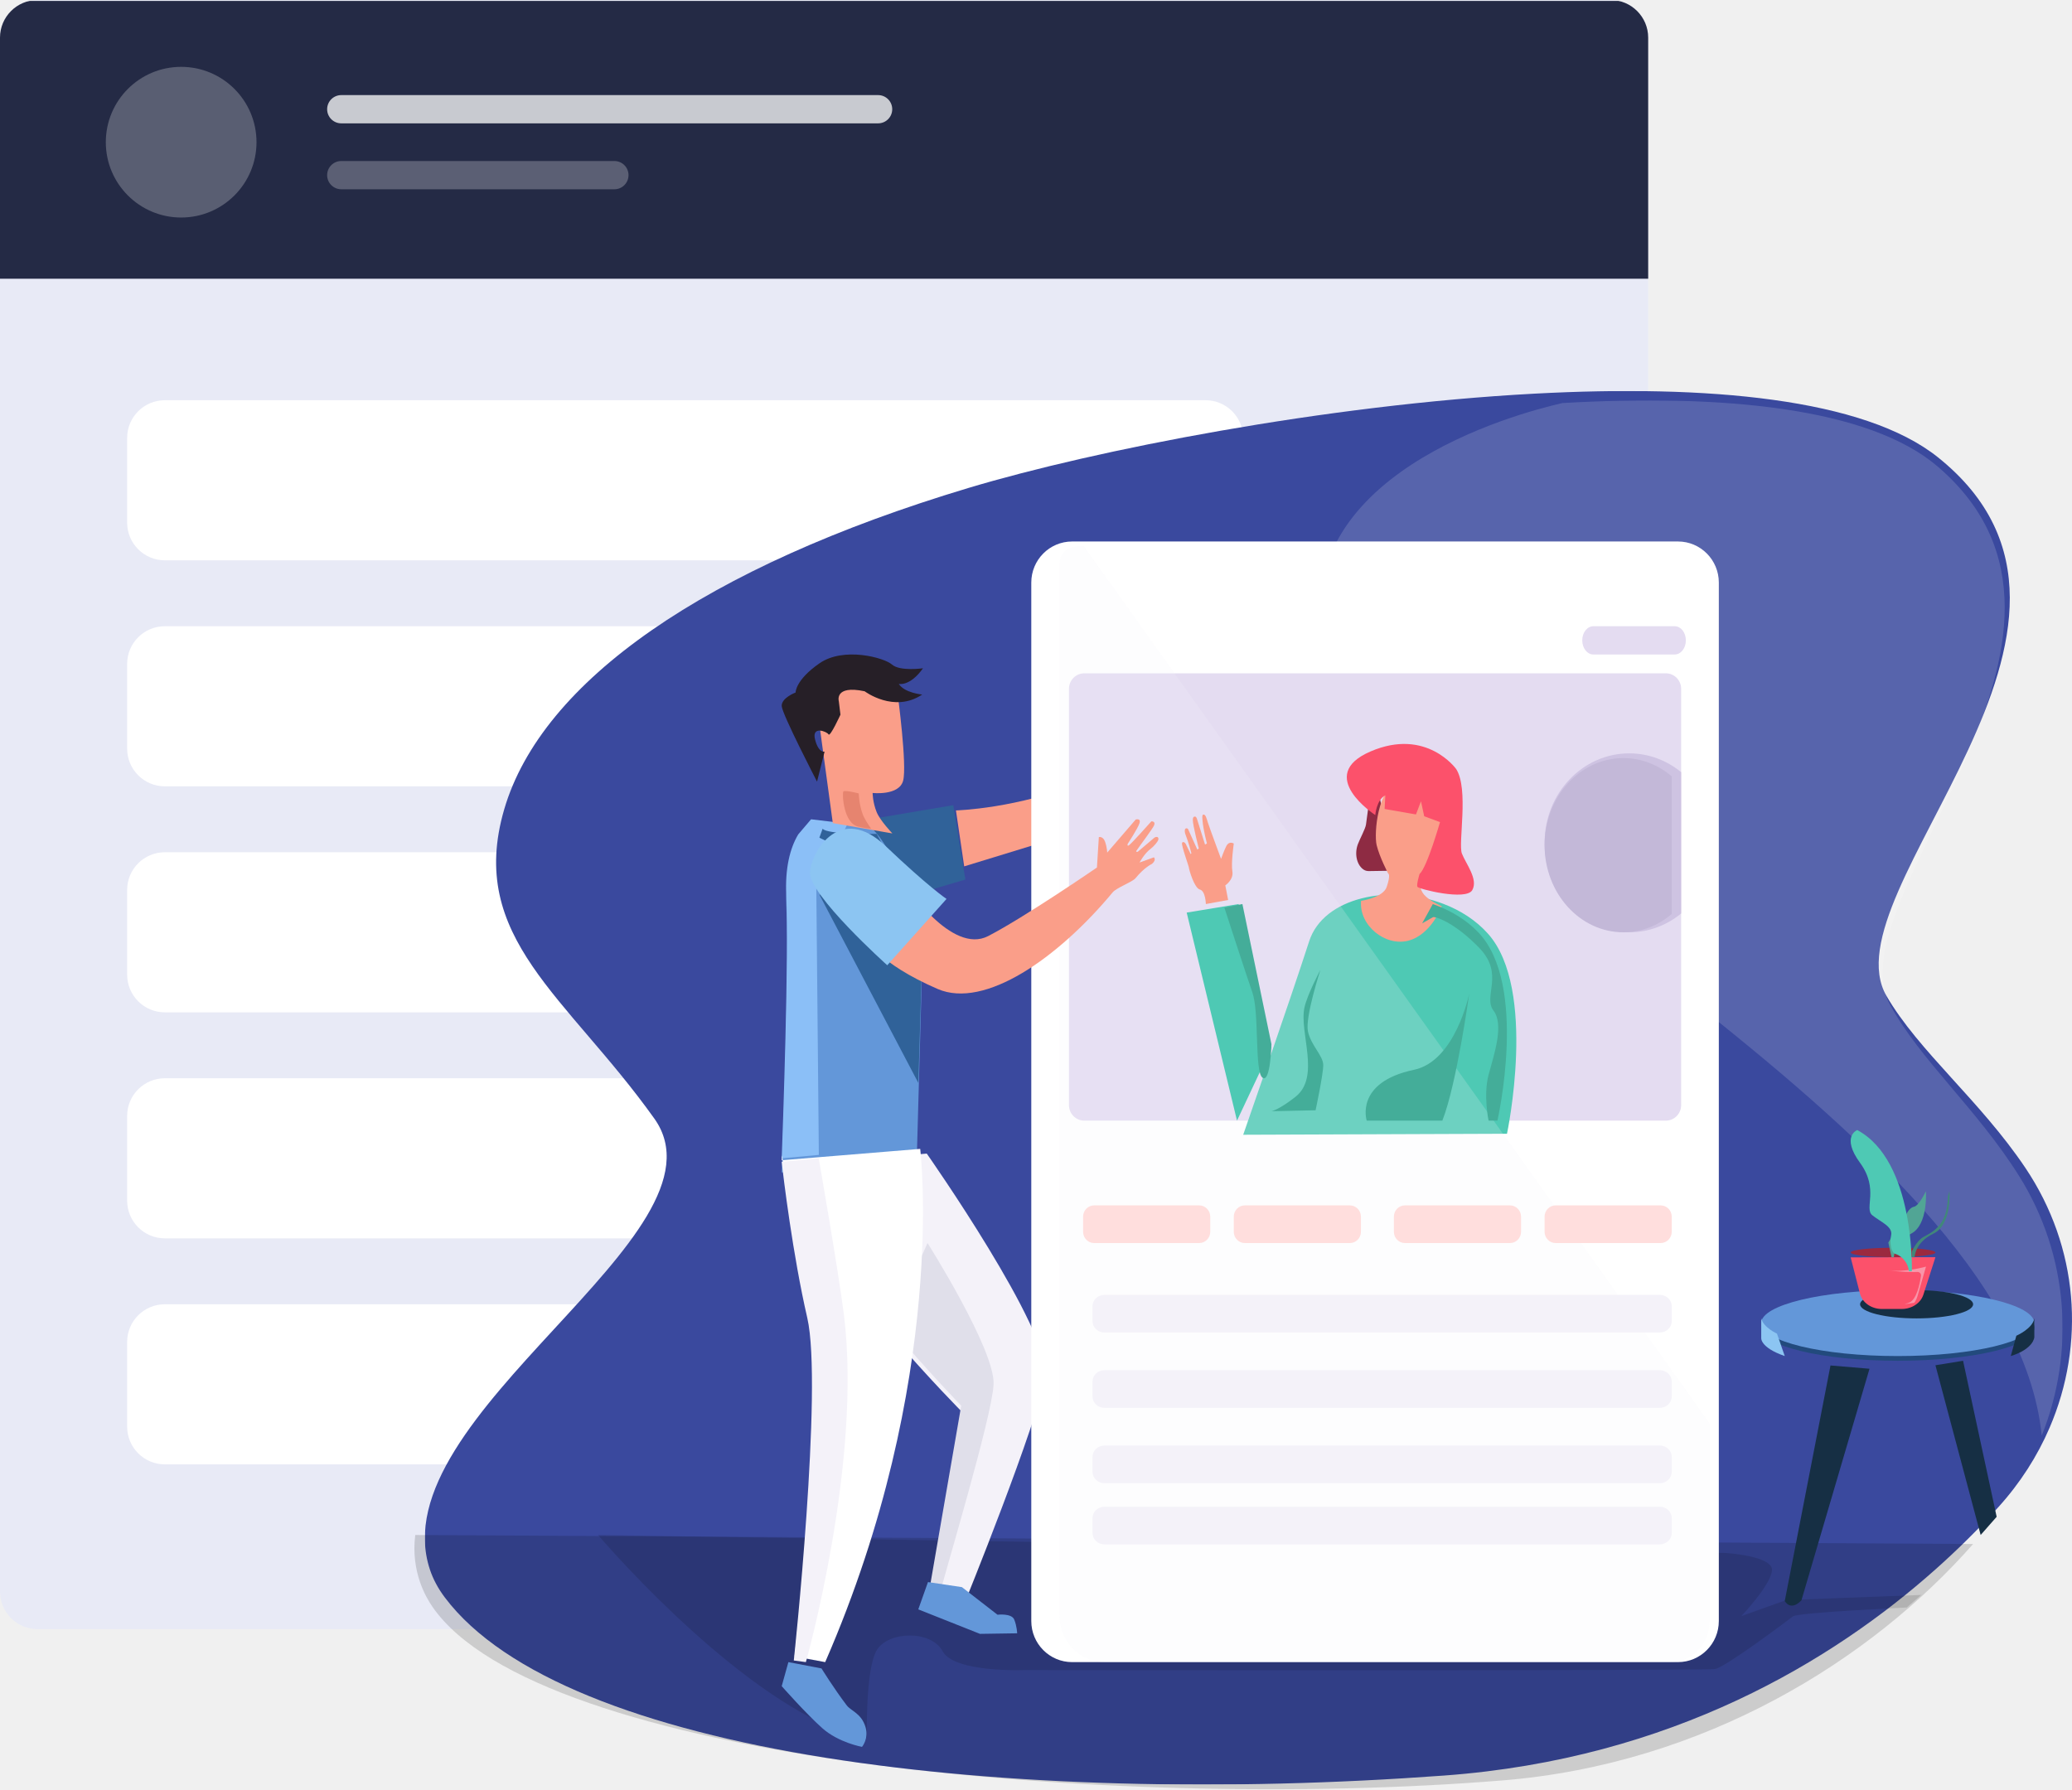
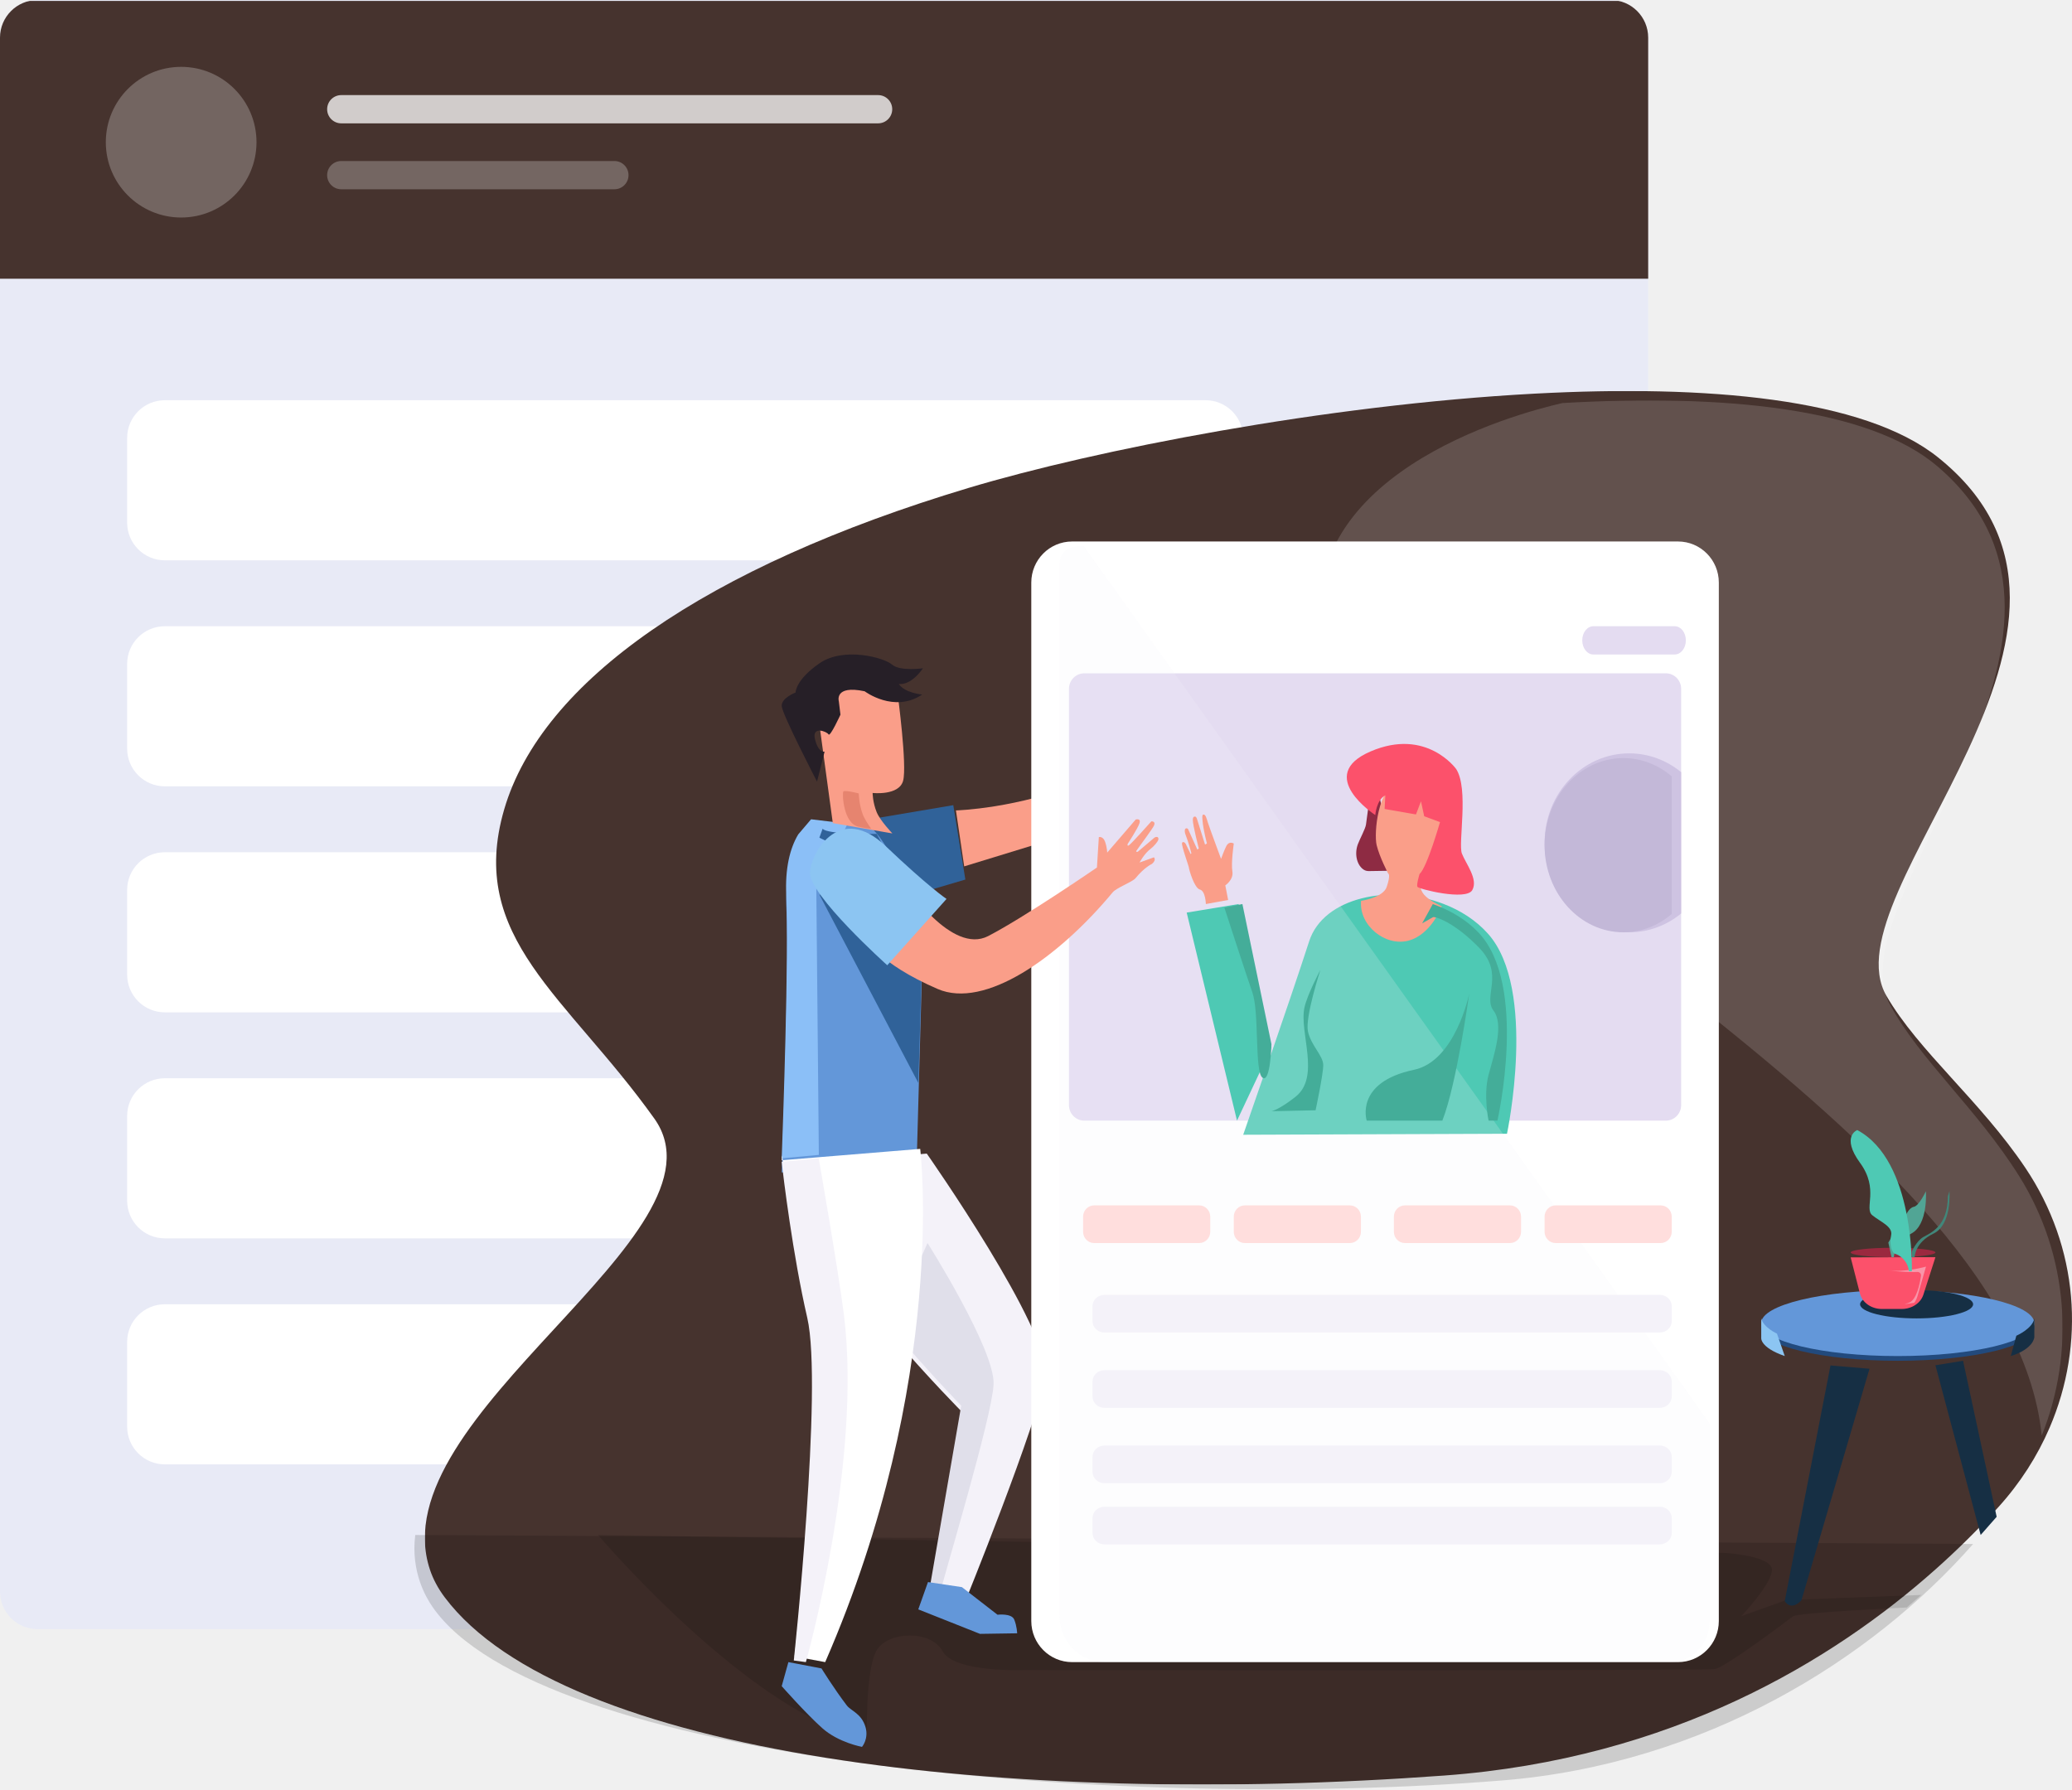
<svg xmlns="http://www.w3.org/2000/svg" xmlns:xlink="http://www.w3.org/1999/xlink" width="440" height="380">
  <defs>
    <rect id="a" width="350" height="346" rx="8" />
    <path id="c" d="M0 .048h349.781V296H0z" />
    <path id="e" d="M0 .048h157.825v219.844H0z" />
  </defs>
  <g fill="none" fill-rule="evenodd">
    <mask id="b" fill="#fff">
      <use xlink:href="#a" />
    </mask>
    <use fill="#E8EAF6" fill-rule="nonzero" xlink:href="#a" />
    <g mask="url(#b)">
-       <path fill="#242A45" d="M-3.53.197h547v59h-547z" />
+       <path fill="#46332E" d="M-3.53.197h547v59h-547z" />
      <g transform="translate(22.47 14.197)" fill="#FFF">
        <circle cx="16" cy="16" r="16" opacity=".245" />
        <g transform="translate(47 6)">
          <rect width="120" height="6" opacity=".75" rx="3" />
          <rect width="64" height="6" y="14" opacity=".25" rx="3" />
        </g>
      </g>
    </g>
    <rect width="237" height="34" x="27" y="85" fill="#FFF" rx="8" />
    <rect width="237" height="34" x="27" y="133" fill="#FFF" rx="8" />
    <rect width="237" height="34" x="27" y="181" fill="#FFF" rx="8" />
    <rect width="237" height="34" x="27" y="229" fill="#FFF" rx="8" />
    <rect width="237" height="34" x="27" y="277" fill="#FFF" rx="8" />
    <g transform="matrix(-1 0 0 1 440 83)">
      <mask id="d" fill="#fff">
        <use xlink:href="#c" />
      </mask>
-       <path fill="#3A499E" d="M348.707 250.34c-.67 2.018-1.715 3.998-3.174 5.935-25.202 33.474-119.376 44.632-212.224 37.814-48.476-3.562-82.67-24.526-104.281-43.75a175.95 175.95 0 0 1-13.36-13.222c-4.669-5.145-8.313-10.86-10.91-16.895-7.647-17.778-6.174-38.316 5.123-55.161 9.577-14.276 22.722-24.824 29.513-36.543C52.326 106.2-16.043 49.782 28.448 14.138 44.152 1.554 77.608-1.35 114.11.602c44.428 2.378 93.365 11.955 120.284 20.045 55.712 16.737 90.58 40.98 98.539 68.256 7.958 27.276-13.311 39.618-31.88 65.654-17.495 24.526 58.553 62.997 47.654 95.783" mask="url(#d)" />
+       <path fill="#46332E" d="M348.707 250.34c-.67 2.018-1.715 3.998-3.174 5.935-25.202 33.474-119.376 44.632-212.224 37.814-48.476-3.562-82.67-24.526-104.281-43.75a175.95 175.95 0 0 1-13.36-13.222c-4.669-5.145-8.313-10.86-10.91-16.895-7.647-17.778-6.174-38.316 5.123-55.161 9.577-14.276 22.722-24.824 29.513-36.543C52.326 106.2-16.043 49.782 28.448 14.138 44.152 1.554 77.608-1.35 114.11.602c44.428 2.378 93.365 11.955 120.284 20.045 55.712 16.737 90.58 40.98 98.539 68.256 7.958 27.276-13.311 39.618-31.88 65.654-17.495 24.526 58.553 62.997 47.654 95.783" mask="url(#d)" />
      <path fill="#306299" d="M254.549 90.872L237.564 88 235 103.799 256 110z" />
      <path fill="#FA9E89" d="M237 89.118S223.824 88.77 210 83l6.496 12.254L235.249 101 237 89.118z" />
      <g transform="translate(2 2)">
        <mask id="f" fill="#fff">
          <use xlink:href="#e" />
        </mask>
        <path fill="#FFF" d="M157.066 52.186C148.954 92.345 11.06 153.876 4.43 219.892c-7.118-17.752-5.747-38.258 4.77-55.078 8.914-14.255 21.15-24.787 27.471-36.489C48.71 106.043-14.934 49.707 26.481 14.117 41.1 1.552 72.242-1.348 106.221.602c10.344 2.364 58.164 15.331 50.845 51.584" mask="url(#f)" opacity=".152" />
      </g>
      <path fill="#000" d="M351.82 243c.985 7.866-2.34 13.336-3.64 15.227-22.429 32.672-144.494 43.563-227.13 36.908-43.146-3.476-78.505-25.715-100.05-50.22L351.82 243z" opacity=".149" />
      <path fill="#000" d="M73.627 246.812s-10.077.61-9.922 3.66c.155 3.05 6.511 9.758 6.511 9.758l-9.509-3.405L32 255.732l3.1 2.669s23.127 1.067 24.16 1.88c1.034.813 14.264 10.776 16.537 11.182 2.274.407 146.688.225 146.688.225s14.858.589 17.339-3.986c2.48-4.574 11.472-4.27 13.953-.305 2.48 3.965 2.136 18.603 2.136 18.603s6.793-1.773 7.166-1.931C286.644 274.106 313 243 313 243l-239.373 3.812z" opacity=".128" />
      <path fill="#162F44" d="M43 207.695l14.45 49.163s2.056 2.444 3.55.18L51.286 207l-8.286.695zM23.134 206L16 239.138 19.397 243 29 206.954z" />
      <path fill="#F4F2F9" d="M235.493 217.082l6.025 34.2.999 5.669-2.192.322-.156.024-4.788.703s-15.971-39.344-17.33-48.787C216.69 199.77 243.196 162 243.196 162l28.768 2.448c.761 8.219-10.744 23.711-21.027 35.77-8.101 9.499-15.444 16.864-15.444 16.864" />
      <path fill="#E0DFEA" d="M235.88 215.535l6.877 39.767-2.146.321-.073.377-.08-.352c-.875-3.83-11.14-37.737-11.452-44.648-.333-7.326 14.027-30 14.027-30L251 198.714c-7.93 9.474-15.12 16.82-15.12 16.82" />
      <path fill="#6397D9" d="M274 166l-28.667-2.387L244 115.886S251 91 258.667 91c4.553 0 8.986 1.804 11.7 6.195 1.853 3.003 2.903 7.22 2.633 12.896-.61 12.777.73 48.907.967 55.022.02.577.033.887.033.887" />
      <path fill="#8BBFF7" d="M266.115 162.276l.538-56.818L260 91.938l7.763-.938 2.729 3.21c1.79 3.003 2.803 7.22 2.542 12.894-.589 12.774.737 49.782.966 55.896l-7.885-.724z" />
      <path fill="#306299" d="M266 107l-21.017 40-.546-17.991-.437-14.598L261.524 107z" />
      <path fill="#FFF" d="M212.329 270H83.67c-4.789 0-8.671-3.908-8.671-8.73V40.73c0-4.822 3.882-8.73 8.671-8.73H212.33c4.789 0 8.671 3.908 8.671 8.73v220.54c0 4.822-3.882 8.73-8.671 8.73" />
      <path fill="#E4DCF1" d="M213 63.29v88.42c0 1.818-1.456 3.29-3.253 3.29H86.253c-1.797 0-3.253-1.472-3.253-3.29V63.29c0-1.818 1.456-3.29 3.253-3.29h123.494c1.797 0 3.253 1.472 3.253 3.29" />
      <path fill="#8E2B43" d="M148.853 84l-1.552 1.183L144 99.554l.071 2.367 5.227.079c.355.005.713-.065 1.03-.25 1.495-.878 2.133-3.325 1.308-5.493-.444-1.166-1.581-3.23-1.713-4.142-.314-2.184-1.07-8.115-1.07-8.115" />
      <path fill="#4EC9B4" d="M176 158l-54.224-.208-1.795-.006s-6.487-30.649 4.016-42.461c2.558-2.874 5.883-4.993 9.506-6.37 11.273-4.297 25.453-1.455 28.493 7.966C166.012 129.372 176 158 176 158" />
      <path fill="#FA9E89" d="M133.84 109.489s2.215 6.026 7.103 7.294c4.888 1.269 10.489-3.224 10.03-8.457 0 0-4.684-.687-5.447-2.96-.928-2.76-.306-2.854-.306-2.854s1.833-3.49 2.444-6.026c.611-2.537-.305-12.37-4.582-13.32-2.705-.602-7.027.317-10.082 4.757 0 0 1.528 8.563 3.666 12.686 2.139 4.123 3.208 6.026-2.826 8.88" />
      <path fill="#F4F2F9" d="M209.833 33.013L77 219.239v42.244c0 4.704 3.7 8.517 8.263 8.517h120.164c5.287 0 9.573-4.418 9.573-9.869V36.827c0-2.929-2.33-3.956-5.167-3.814" opacity=".184" />
      <path fill="#4EC9B4" d="M170 139.442L176.982 109 188 110.816 177.316 155z" />
      <path fill="#FA9E89" d="M179.2 108.137l.6-3.106s-1.8-1.184-1.5-2.959c.3-1.775-.3-5.917-.3-5.917s.957-.647 1.575.518c.44.829 1.125 2.737 1.125 2.737s2.296-6.166 2.826-7.79c.225-.691.452-1.767.975-1.603.275.086.175.715.128 1.33-.14 1.844-.928 4.784-.928 4.784l.4.234 1.663-5.276c.073-.256.193-.644.462-.665.238-.02.475.11.475.702 0 1.184-1.275 6.077-1.275 6.077l.319.219 1.935-4.278c.133-.323.613-.295.695.044.065.268.046.65-.173 1.192-.6 1.48-1.2 3.846-1.2 3.846l.15.173 1.05-2.17c.188-.347.649-.57.783-.2.188.518-1.458 4.97-1.458 5.267 0 .296-1.126 4.326-2.326 4.622-1.2.296-1.275 3.082-1.275 3.082l-4.726-.863z" />
      <path fill="#FFDEDD" d="M109.649 181H87.35c-1.298 0-2.351-1.072-2.351-2.394v-3.212c0-1.322 1.053-2.394 2.351-2.394h22.298c1.298 0 2.351 1.072 2.351 2.394v3.212c0 1.322-1.053 2.394-2.351 2.394m32 0H119.35c-1.298 0-2.351-1.072-2.351-2.394v-3.212c0-1.322 1.053-2.394 2.351-2.394h22.298c1.298 0 2.351 1.072 2.351 2.394v3.212c0 1.322-1.053 2.394-2.351 2.394m34 0H153.35c-1.298 0-2.351-1.072-2.351-2.394v-3.212c0-1.322 1.053-2.394 2.351-2.394h22.297c1.299 0 2.352 1.072 2.352 2.394v3.212c0 1.322-1.053 2.394-2.352 2.394m32 0h-22.297c-1.298 0-2.351-1.072-2.351-2.394v-3.212c0-1.322 1.053-2.394 2.351-2.394h22.298c1.298 0 2.351 1.072 2.351 2.394v3.212c0 1.322-1.053 2.394-2.351 2.394" />
      <path fill="#F4F2F9" d="M205.453 200H87.547C86.14 200 85 198.92 85 197.59v-3.18c0-1.33 1.14-2.41 2.547-2.41h117.906c1.407 0 2.547 1.08 2.547 2.41v3.18c0 1.33-1.14 2.41-2.547 2.41M87.547 216C86.14 216 85 214.92 85 213.59v-3.18c0-1.33 1.14-2.41 2.547-2.41h117.906c1.407 0 2.547 1.08 2.547 2.41v3.18c0 1.33-1.14 2.41-2.547 2.41H87.547zm117.906 16H87.547C86.14 232 85 230.92 85 229.59v-3.18c0-1.33 1.14-2.41 2.547-2.41h117.906c1.407 0 2.547 1.08 2.547 2.41v3.18c0 1.33-1.14 2.41-2.547 2.41m0 13H87.547C86.14 245 85 243.92 85 242.59v-3.18c0-1.33 1.14-2.41 2.547-2.41h117.906c1.407 0 2.547 1.08 2.547 2.41v3.18c0 1.33-1.14 2.41-2.547 2.41" />
      <path fill="#FC516B" d="M130.778 80.321s6.3-8.848 18.19-3.725c11.888 5.122-1.017 13.504-1.017 13.504s-.254-3.26-2.134-4.191l.153 2.897-6.656 1.165-1.067-2.794-.686 3.182-3.353 1.241s2.743 9.624 4.344 11.021c0 0 .686 2.25.457 2.716-.228.466-10.364 3.027-11.66.699-1.296-2.328 1.372-5.588 2.21-7.761.838-2.173-1.524-13.711 1.22-17.954" />
      <path fill="#E4DCF1" d="M101.648 56H84.352C83.053 56 82 54.657 82 53s1.053-3 2.352-3h17.296c1.299 0 2.352 1.343 2.352 3s-1.053 3-2.352 3" />
      <path fill="#44AD99" d="M128 128s2.664 19.286 5.71 27h16.06s2.648-8.138-10.047-10.8C130.893 142.349 128 128 128 128m31.611-5s3.26 10 2.648 13c-.61 3-3.259 5.2-3.259 7.2s1.63 9.6 1.63 9.6l9.37.2s-1.556-.266-5.093-3.05c-5.398-4.25-.764-13.625-1.91-18.95-.6-2.794-3.386-8-3.386-8M170 138.772s.213 8.383 1.915 7.093c1.702-1.29.638-13.757 2.127-18.056 1.49-4.3 5.958-18.057 5.958-18.057l-3.83-.752-6.17 29.772z" />
      <path fill="#FA9E89" d="M195.377 100.475s1.576.692 3.5 3.046c.636.78 4.03 2.021 4.833 2.988 11.645 14.02 27.196 24.841 37.163 20.533C253.603 121.54 256 116.424 256 116.424l-8.414-11.362s-9.663 14.759-17.434 10.739c-7.772-4.02-23.092-14.557-23.092-14.557l-.406-6.464s-.895-.24-1.324.995c-.43 1.236-.45 2.304-.45 2.304l-6.049-7.024s-1.162-.36-.808.769c.354 1.13 2.491 4.368 2.491 4.368s.22.616-.243.335c-.54-.327-4.766-5.092-4.766-5.092s-.973-.064-.576.866c.307.717 2.865 4.09 3.73 5.354.258.376-.282.235-.282.235l-3.496-2.97c-.473-.319-.963-.213-.87.368.075.46 1.027 1.519 1.593 1.939 1.414 1.046 2.4 2.952 2.4 2.952l-3.044-1.1s-.595.528.417 1.396M267 63.49l-3.85 28.32L250.504 94s.64-.668 1.372-1.56c.748-.907 1.59-2.05 1.963-2.966.85-2.104.856-4.066.856-4.066s-5.608.633-6.477-2.595c-.872-3.232 1.143-18.284 1.143-18.284S251.864 55.07 267 63.49" />
      <path fill="#261F27" d="M256.387 63.812s-6.236 4.71-12.219.698c0 0 3.792-.35 4.972-2.268 0 0-2.36.61-5.14-3.314 0 0 4.887.698 6.572-.785 1.686-1.483 10.28-3.838 15.42-.262 5.141 3.576 5.057 6.193 5.057 6.193s3.033 1.133 2.95 2.878c-.085 1.744-7.5 16.048-7.5 16.048l-1.601-6.367s1.264.378 2.022-2.587c.758-2.966-2.528-1.687-2.865-1.076-.337.61-2.528-4.187-2.528-4.187l.337-2.79s1.096-3.577-5.477-2.18" />
      <path fill="#FFF" d="M268.214 196.384c-3.591 14.487 3.05 72.409 3.05 72.409L264.766 270c-26.16-60.015-20.176-109-20.176-109l29.41 2.414s-.075-1.224-.106-.934c-.338 3.008-2.408 20.689-5.68 33.904" />
      <path fill="#6397D9" d="M235.73 254.076l-7.553 5.859s-2.975-.359-3.548 1.016c-.572 1.375-.629 2.93-.629 2.93l7.896.119L245 258.799 242.94 253l-7.21 1.076zm29.82 17.264s-2.672 4.322-5.365 7.852c-.905 1.186-3.117 1.701-3.978 4.595-.74 2.49.74 4.213.74 4.213s4.965-.894 8.419-3.957c3.453-3.064 8.634-8.937 8.634-8.937L272.582 270l-7.031 1.34z" />
      <path fill="#224A7D" d="M66 199c0 3.866-12.984 7-29 7s-29-3.134-29-7 12.984-7 29-7 29 3.134 29 7" />
      <path fill="#6397D9" d="M66 198c0 3.866-12.984 7-29 7s-29-3.134-29-7 12.984-7 29-7 29 3.134 29 7" />
      <path fill="#162F44" d="M45 194c0 1.657-5.373 3-12 3s-12-1.343-12-3 5.373-3 12-3 12 1.343 12 3m-37 3v3.986s.07 2.464 5 4.014l-1.179-4.318S8.358 199.187 8 197" />
      <path fill="#8CC5F2" d="M65.994 197v4.085s.39 2.043-4.994 3.915l1.652-4.766s2.86-1.277 3.342-3.234" />
      <path fill="#FC516B" d="M47 184.038l-1.968 7.69c-.488 1.914-2.423 3.272-4.653 3.272h-4.233c-1.585 0-3.025-.685-3.9-1.772a4.02 4.02 0 0 1-.692-1.278l-1.706-5.313L29 184l18 .038z" />
      <path fill="#9B293F" d="M47 183c0 .552-4.03 1-9 1s-9-.448-9-1 4.03-1 9-1 9 .448 9 1" />
      <path fill="#F995A9" d="M34.594 193.657c.354.137.688.253 1 .343l-2.11-.324a4.41 4.41 0 0 1-.657-1.35l-1.616-5.608c-.081-.27-.211-.7-.211-.718 0 0 4.215 1.242 8 .818-1.231.164-4.31.412-6.168.32a.724.724 0 0 0-.764.815c.234 1.657.905 5.074 2.526 5.704" />
      <path fill="#51A595" d="M39 180.901l-.679 3.087-.494.012s-.028-3.099-3.674-5c-3.65-1.9-3.127-9-3.127-9l.003.009c.088.183 1.488 3.1 2.549 3.29 1.094.202 1.773 1.95 1.773 1.95s.522.75 1.147.6c.626-.15 1.251 1.5 1.251 1.5l.207 1.752 1.044 1.8z" />
      <path fill="#4EC9B4" d="M34.007 186.987s-.7-23.436 11.6-29.987c0 0 3.501 1.352-.6 6.967-4.1 5.615-.799 9.67-2.6 11.127-1.8 1.455-4.4 2.391-4 4.263.4 1.872-.1 3.744-.9 3.952-.8.207-2.6 1.312-2.88 3.691l-.62-.013z" />
      <path fill="#41877A" d="M34 182.8l-.04 1.188-.538.012s-.03-3.099-3.994-5c-3.968-1.9-3.4-9-3.4-9l.004.009.336 1.068c0 6.45 3.723 7.787 5.212 8.648 1.489.861 2.42 3.075 2.42 3.075" />
      <path fill="#306299" d="M253.815 94.105s10.552.172 11.494-1.105l.691 1.898s-8.36 4.557-14 2.624l1.815-3.417z" />
      <path fill="#8CC5F2" d="M239 107.916L251.588 122s16.822-15.082 16.404-19.81c-.417-4.727-6.58-14.515-16.034-5.523C242.76 105.415 239 107.916 239 107.916" />
      <path fill="#F4F2F9" d="M271.435 269.654l-2.566.346s-12.026-42.47-8.07-73.847c1.189-9.434 5.344-33.153 5.344-33.153l7.857.737c-.318 3.023-2.357 19.855-5.426 33.137-3.367 14.562 2.86 72.78 2.86 72.78" />
      <path fill="#E6846F" d="M257.747 92.558c-1.488.324-2.299.427-2.747.442.698-.966 1.484-2.182 1.832-3.158.793-2.241.799-4.33.799-4.33s2.971-.782 3.277-.413c.304.368 0 6.77-3.161 7.459" />
      <path fill="#CEC3E2" d="M112 96c0 10.492-8.048 19-17.973 19-4.156 0-7.981-1.491-11.027-3.996V80.996C86.046 78.49 89.87 77 94.027 77 103.952 77 112 85.508 112 96" />
      <path fill="#C3B8D8" d="M112 96.5c0 10.216-7.493 18.5-16.734 18.5-3.87 0-7.43-1.452-10.266-3.89V81.89C87.835 79.453 91.397 78 95.266 78 104.507 78 112 86.284 112 96.5" />
      <path fill="#44AD99" d="M138 113.096s-1.985-1.104-2.298-1.305c-.314-.199-4.39.902-9.826 6.516-5.433 5.614-.73 10.324-3.028 13.33-2.301 3.008-.107 9.323 1.044 13.635 1.15 4.31 0 9.722 0 9.722l-.06.006-1.821-.006s-6.584-28.868 4.075-39.995c2.596-2.706 5.97-4.703 9.647-5.999l2.267 4.096z" />
    </g>
  </g>
</svg>
